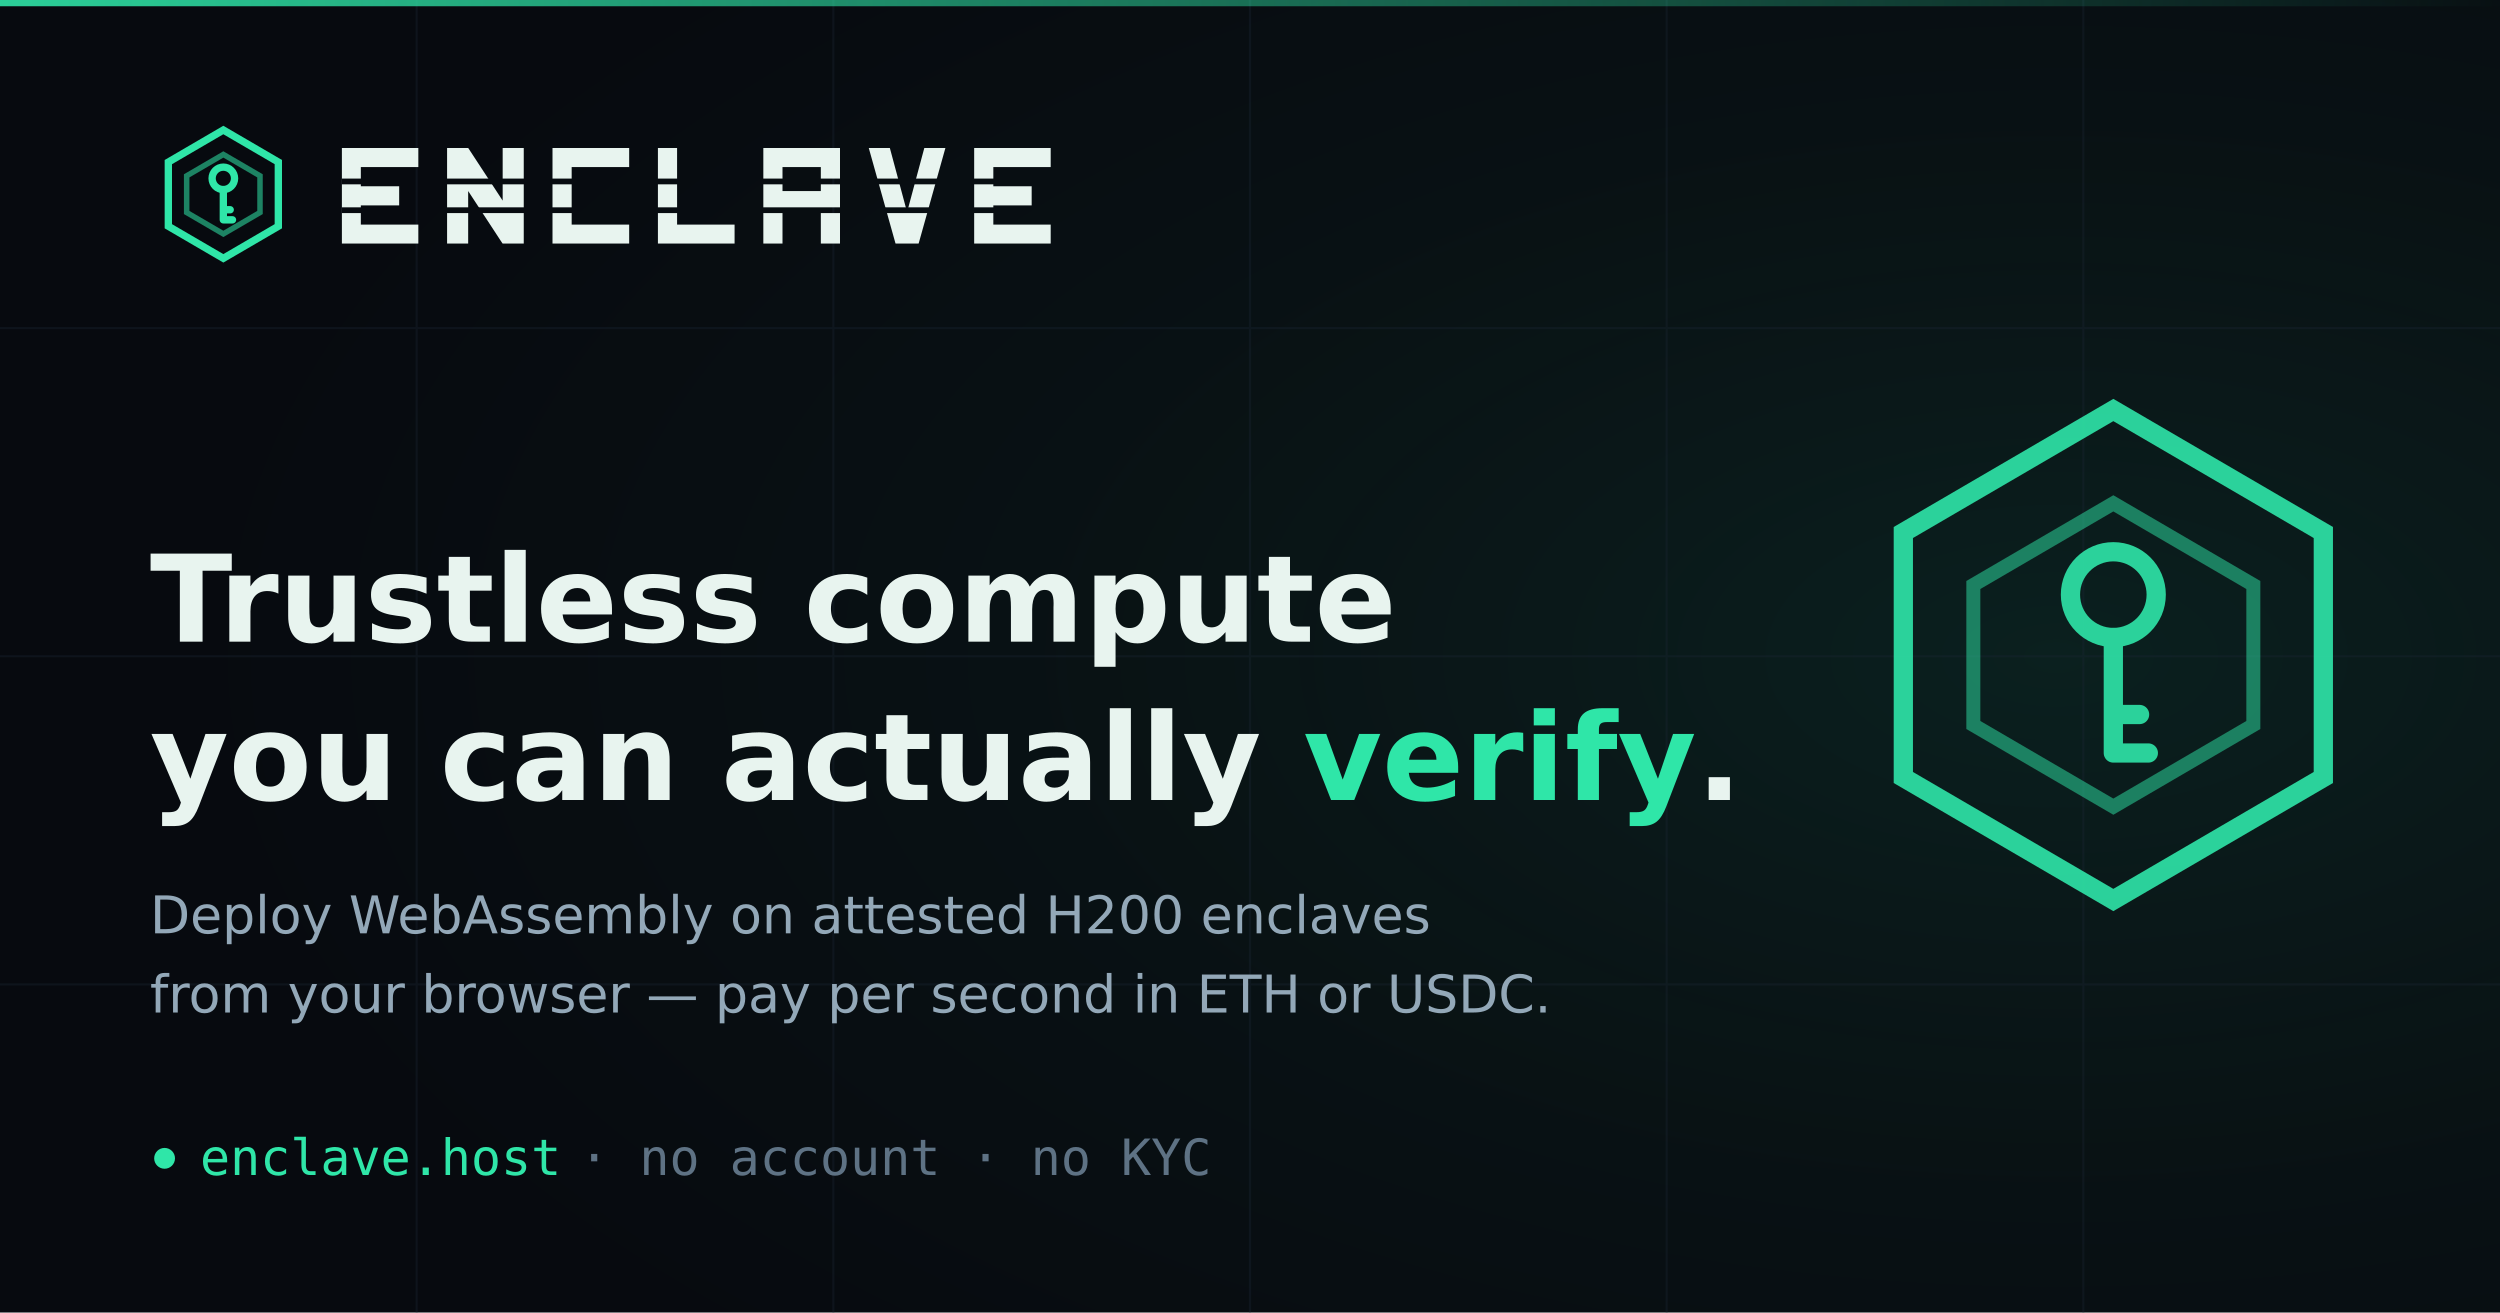
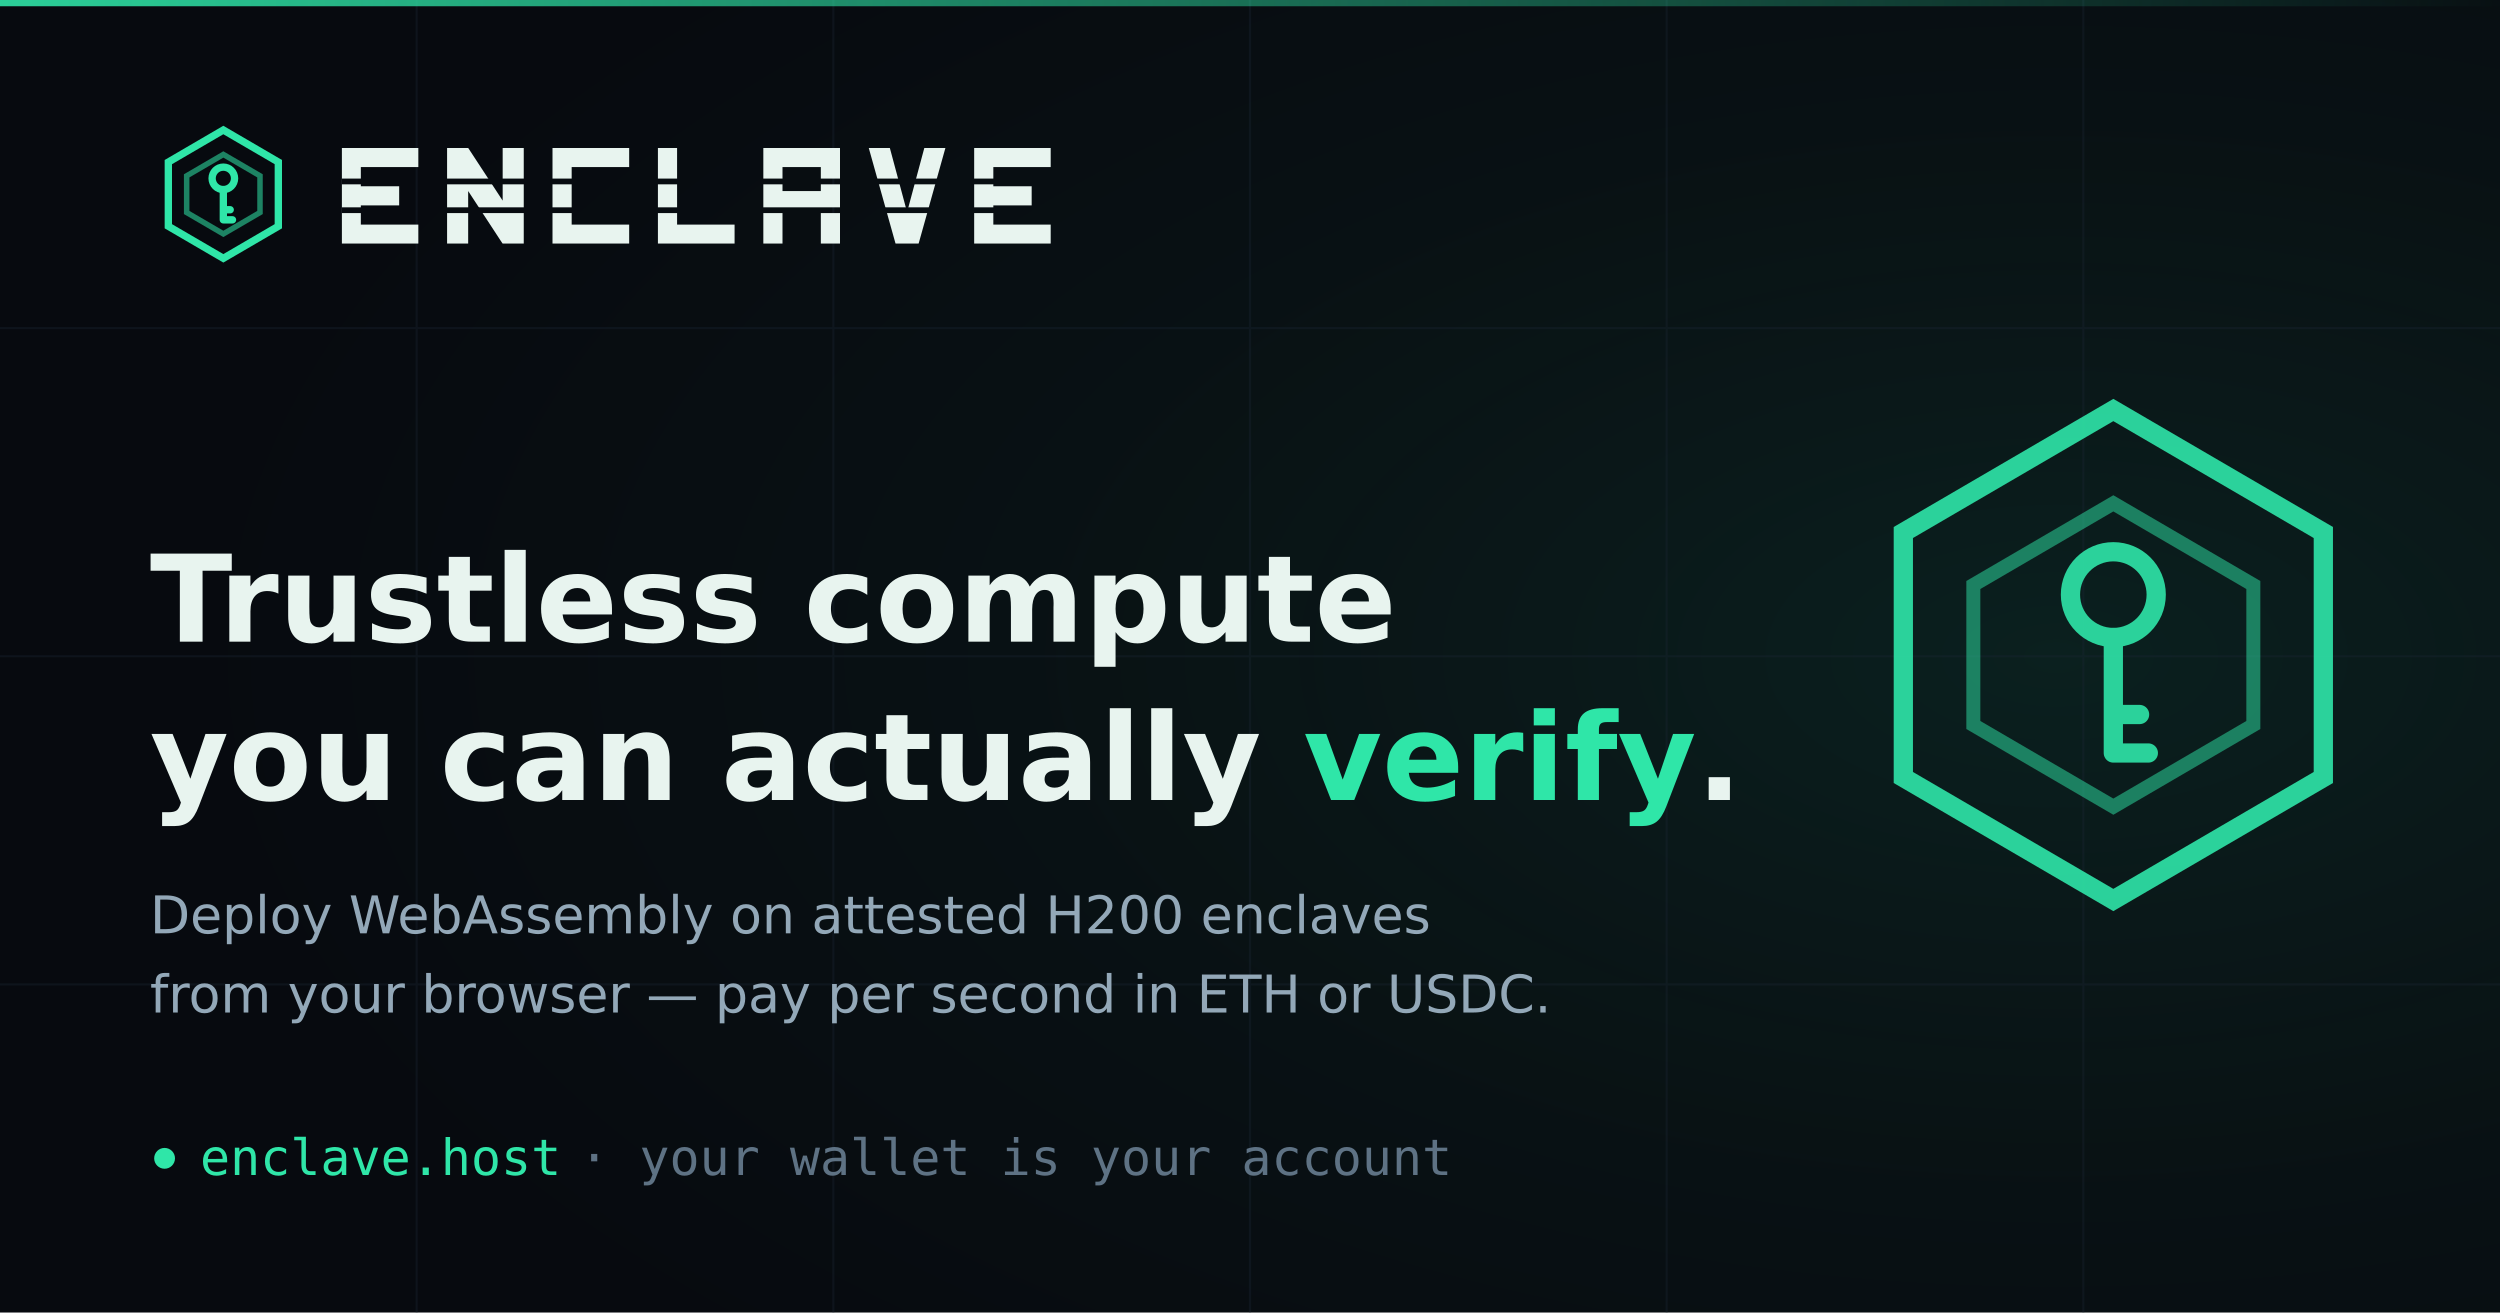
<svg xmlns="http://www.w3.org/2000/svg" width="1200" height="630" viewBox="0 0 1200 630">
  <defs>
    <radialGradient id="glow" cx="0.82" cy="0.5" r="0.75">
      <stop offset="0" stop-color="#2FE6A8" stop-opacity="0.10" />
      <stop offset="0.55" stop-color="#2FE6A8" stop-opacity="0.03" />
      <stop offset="1" stop-color="#2FE6A8" stop-opacity="0" />
    </radialGradient>
    <linearGradient id="edge" x1="0" y1="0" x2="1" y2="0">
      <stop offset="0" stop-color="#2FE6A8" stop-opacity="0.9" />
      <stop offset="1" stop-color="#2FE6A8" stop-opacity="0" />
    </linearGradient>
    <mask id="wmk">
      <rect width="148" height="20" fill="#fff" />
      <rect y="6.4" width="148" height="1.2" fill="#000" />
      <rect y="12.4" width="148" height="1.2" fill="#000" />
    </mask>
  </defs>
  <rect width="1200" height="630" fill="#070A0F" />
  <rect width="1200" height="630" fill="url(#glow)" />
  <g stroke="#1A2634" stroke-width="1" opacity="0.35">
    <path d="M0 157.5H1200M0 315H1200M0 472.5H1200" />
    <path d="M200 0V630M400 0V630M600 0V630M800 0V630M1000 0V630" />
  </g>
  <rect x="0" y="0" width="1200" height="3" fill="url(#edge)" />
  <g transform="translate(72,58) scale(2.2)" fill="none" stroke="#2FE6A8">
    <path d="M16 2 28 9v14L16 30 4 23V9z" stroke-width="1.6" />
    <path d="M16 7.333 24 12v8L16 24.667 8 20v-8z" stroke-width="1.2" opacity=".55" />
    <circle cx="16" cy="12.55" r="2.45" stroke-width="1.6" />
    <path d="M16 15v6.6M16 21.6h2M16 19.4h1.5" stroke-width="1.6" stroke-linecap="round" />
  </g>
  <g transform="translate(164,71) scale(2.3)" fill="#E8F4EF">
    <path mask="url(#wmk)" d="M0 0h16v4h-16zM0 8h12v4h-12zM0 16h16v4h-16zM0 0h4v20h-4zM22 20V0h4.4l7.2 11V0h4.4v20h-4.4l-7.2-11v11zM44 0h16v4h-16zM44 16h16v4h-16zM44 0h4v20h-4zM66 0h4v20h-4zM66 16h16v4h-16zM88 0h16v4h-16zM88 0h4v20h-4zM100 0h4v20h-4zM92 9h8v4h-8zM110 0h4.4l3.6 13.4 3.6-13.4H126l-5.6 20h-4.8zM132 0h16v4h-16zM132 8h12v4h-12zM132 16h16v4h-16zM132 0h4v20h-4z" />
  </g>
  <text x="72" y="308" font-family="DejaVu Sans" font-size="58" font-weight="bold" fill="#E8F4EF">Trustless compute</text>
  <text x="72" y="384" font-family="DejaVu Sans" font-size="58" font-weight="bold" fill="#E8F4EF">you can actually <tspan fill="#2FE6A8">verify</tspan>.</text>
  <text x="72" y="448" font-family="DejaVu Sans" font-size="25" fill="#93A8B8">Deploy WebAssembly on attested H200 enclaves</text>
  <text x="72" y="486" font-family="DejaVu Sans" font-size="25" fill="#93A8B8">from your browser — pay per second in ETH or USDC.</text>
  <circle cx="79" cy="556" r="5" fill="#2FE6A8" />
  <text x="96" y="564" font-family="DejaVu Sans Mono" font-size="24" fill="#2FE6A8">enclave.host</text>
-   <text x="278" y="564" font-family="DejaVu Sans Mono" font-size="24" fill="#5E7284">· no account · no KYC</text>
+   <text x="278" y="564" font-family="DejaVu Sans Mono" font-size="24" fill="#5E7284">· your wallet is your account</text>
  <g transform="translate(880,180) scale(8.4)" fill="none" stroke="#2FE6A8" opacity="0.9">
    <path d="M16 2 28 9v14L16 30 4 23V9z" stroke-width="1.1" />
    <path d="M16 7.333 24 12v8L16 24.667 8 20v-8z" stroke-width="0.8" opacity=".55" />
    <circle cx="16" cy="12.55" r="2.45" stroke-width="1.1" />
    <path d="M16 15v6.6M16 21.6h2M16 19.4h1.5" stroke-width="1.1" stroke-linecap="round" />
  </g>
</svg>
